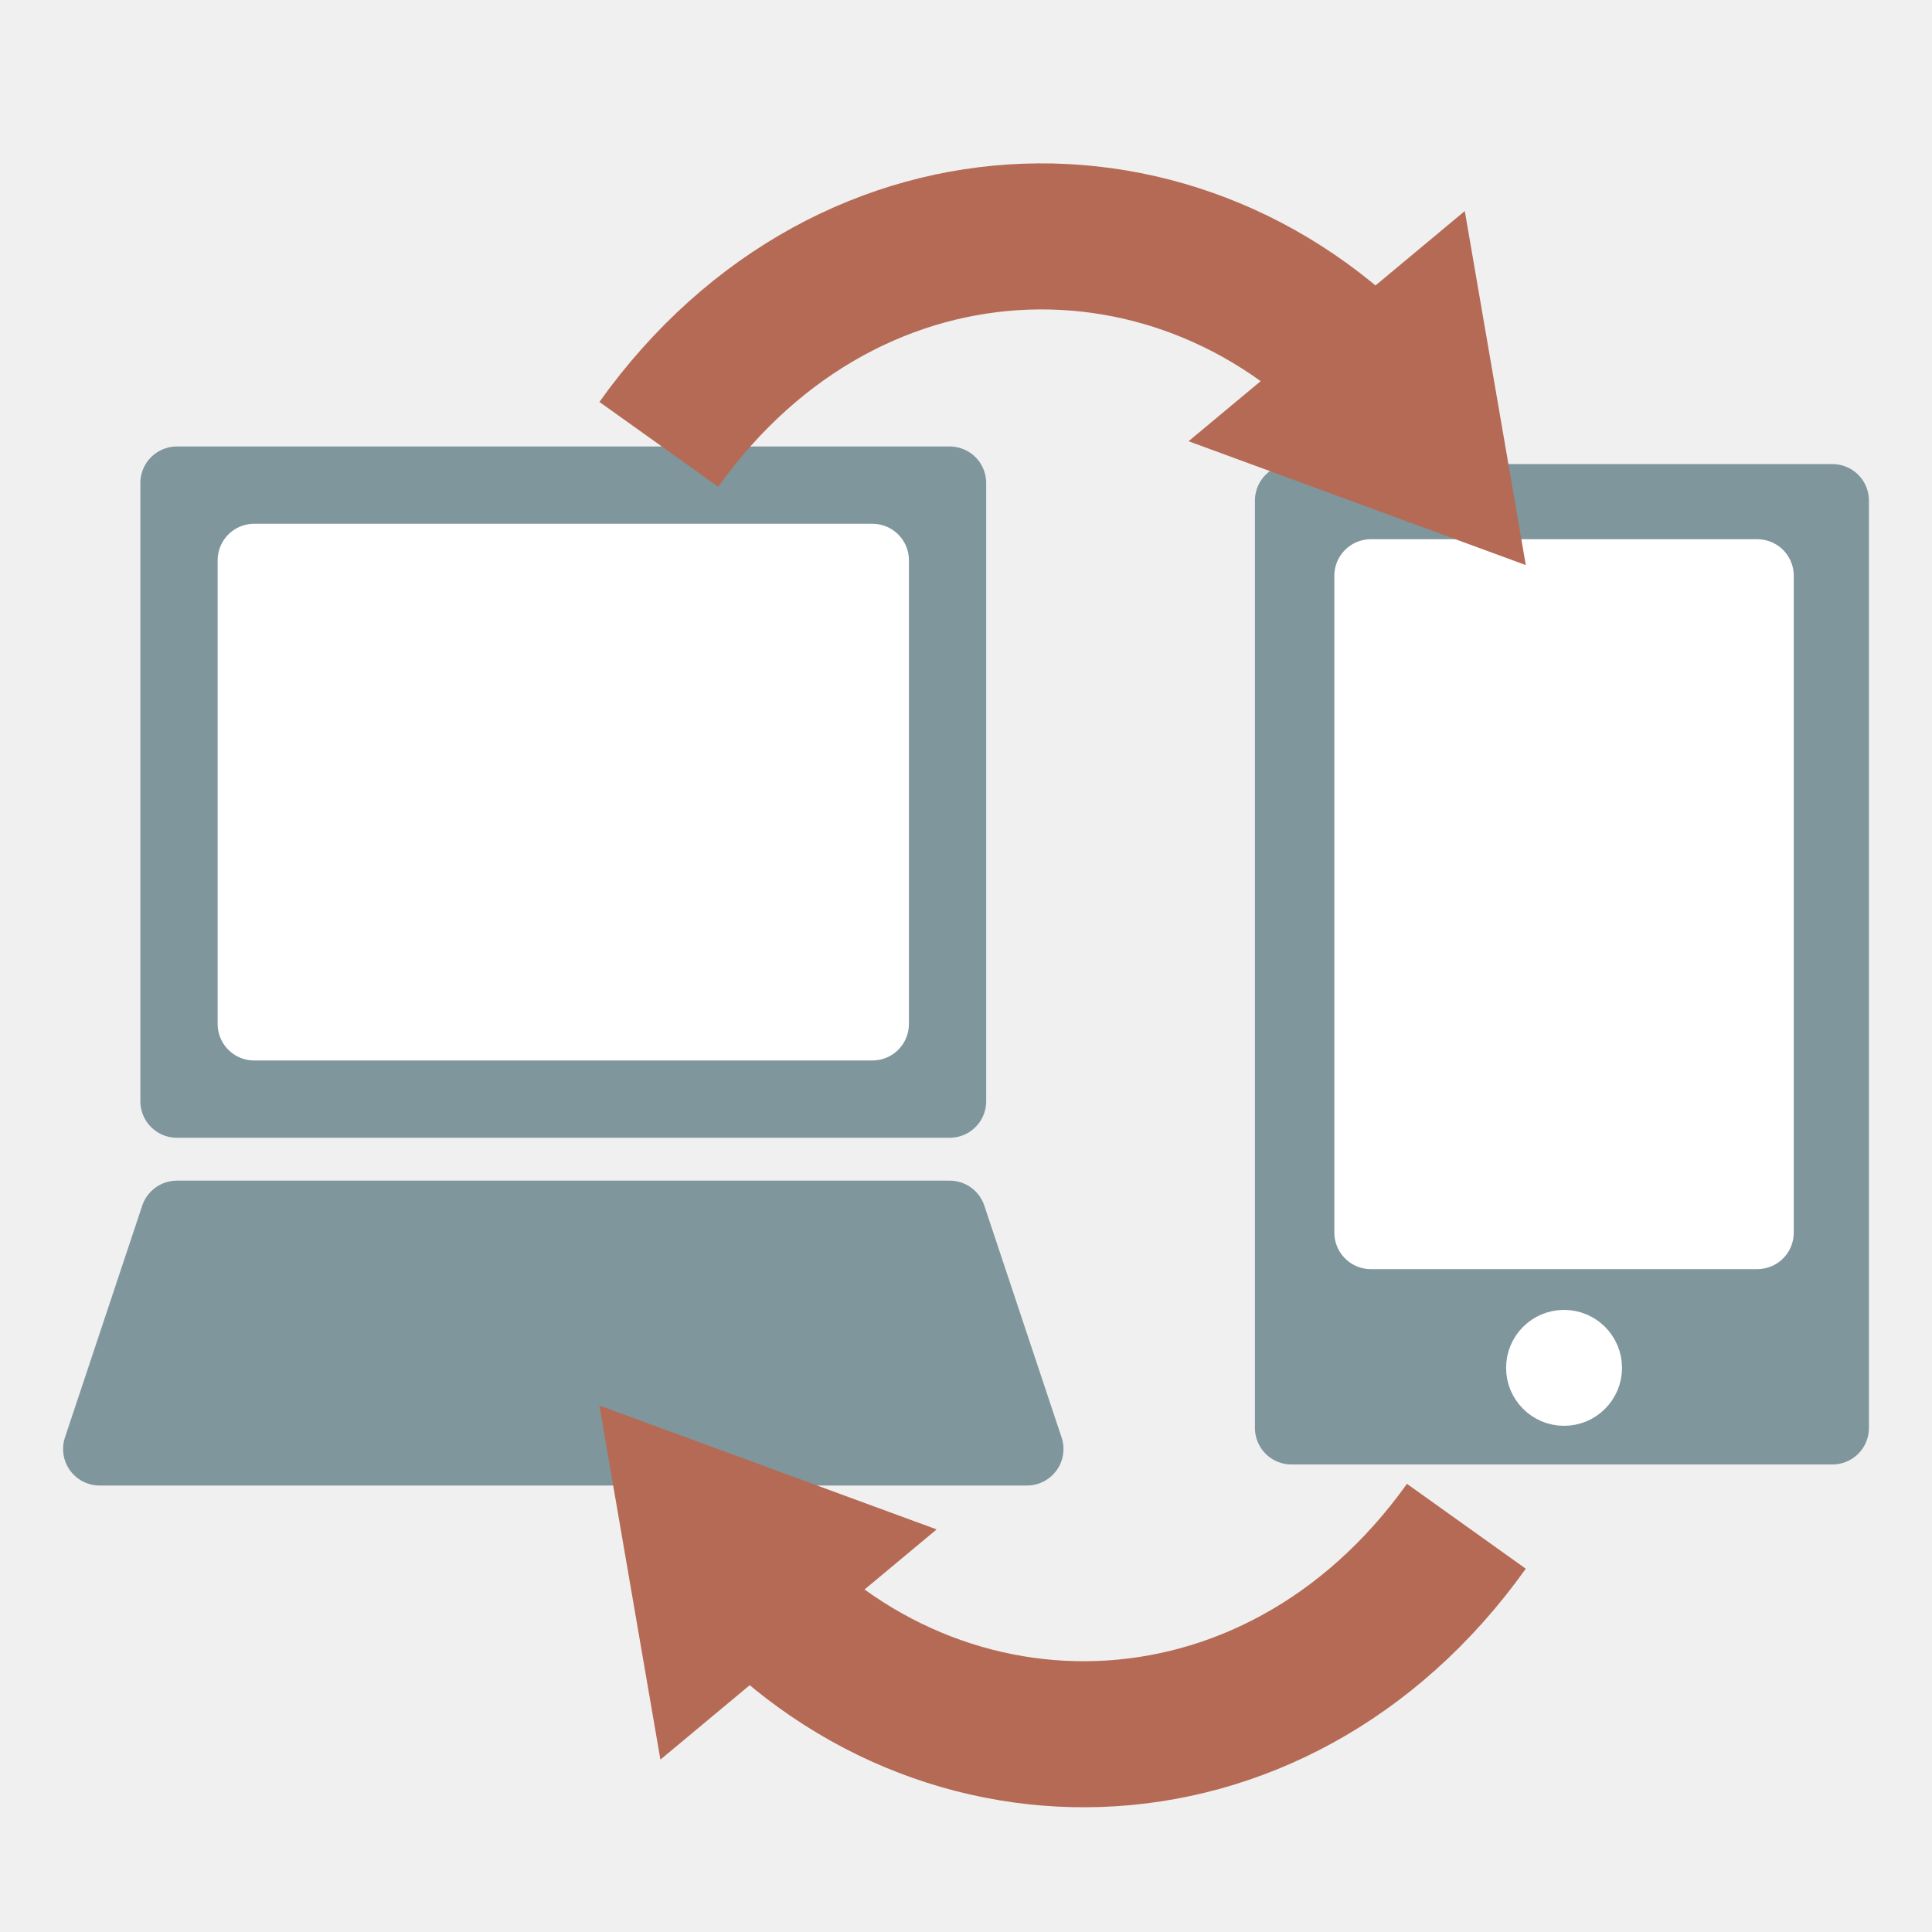
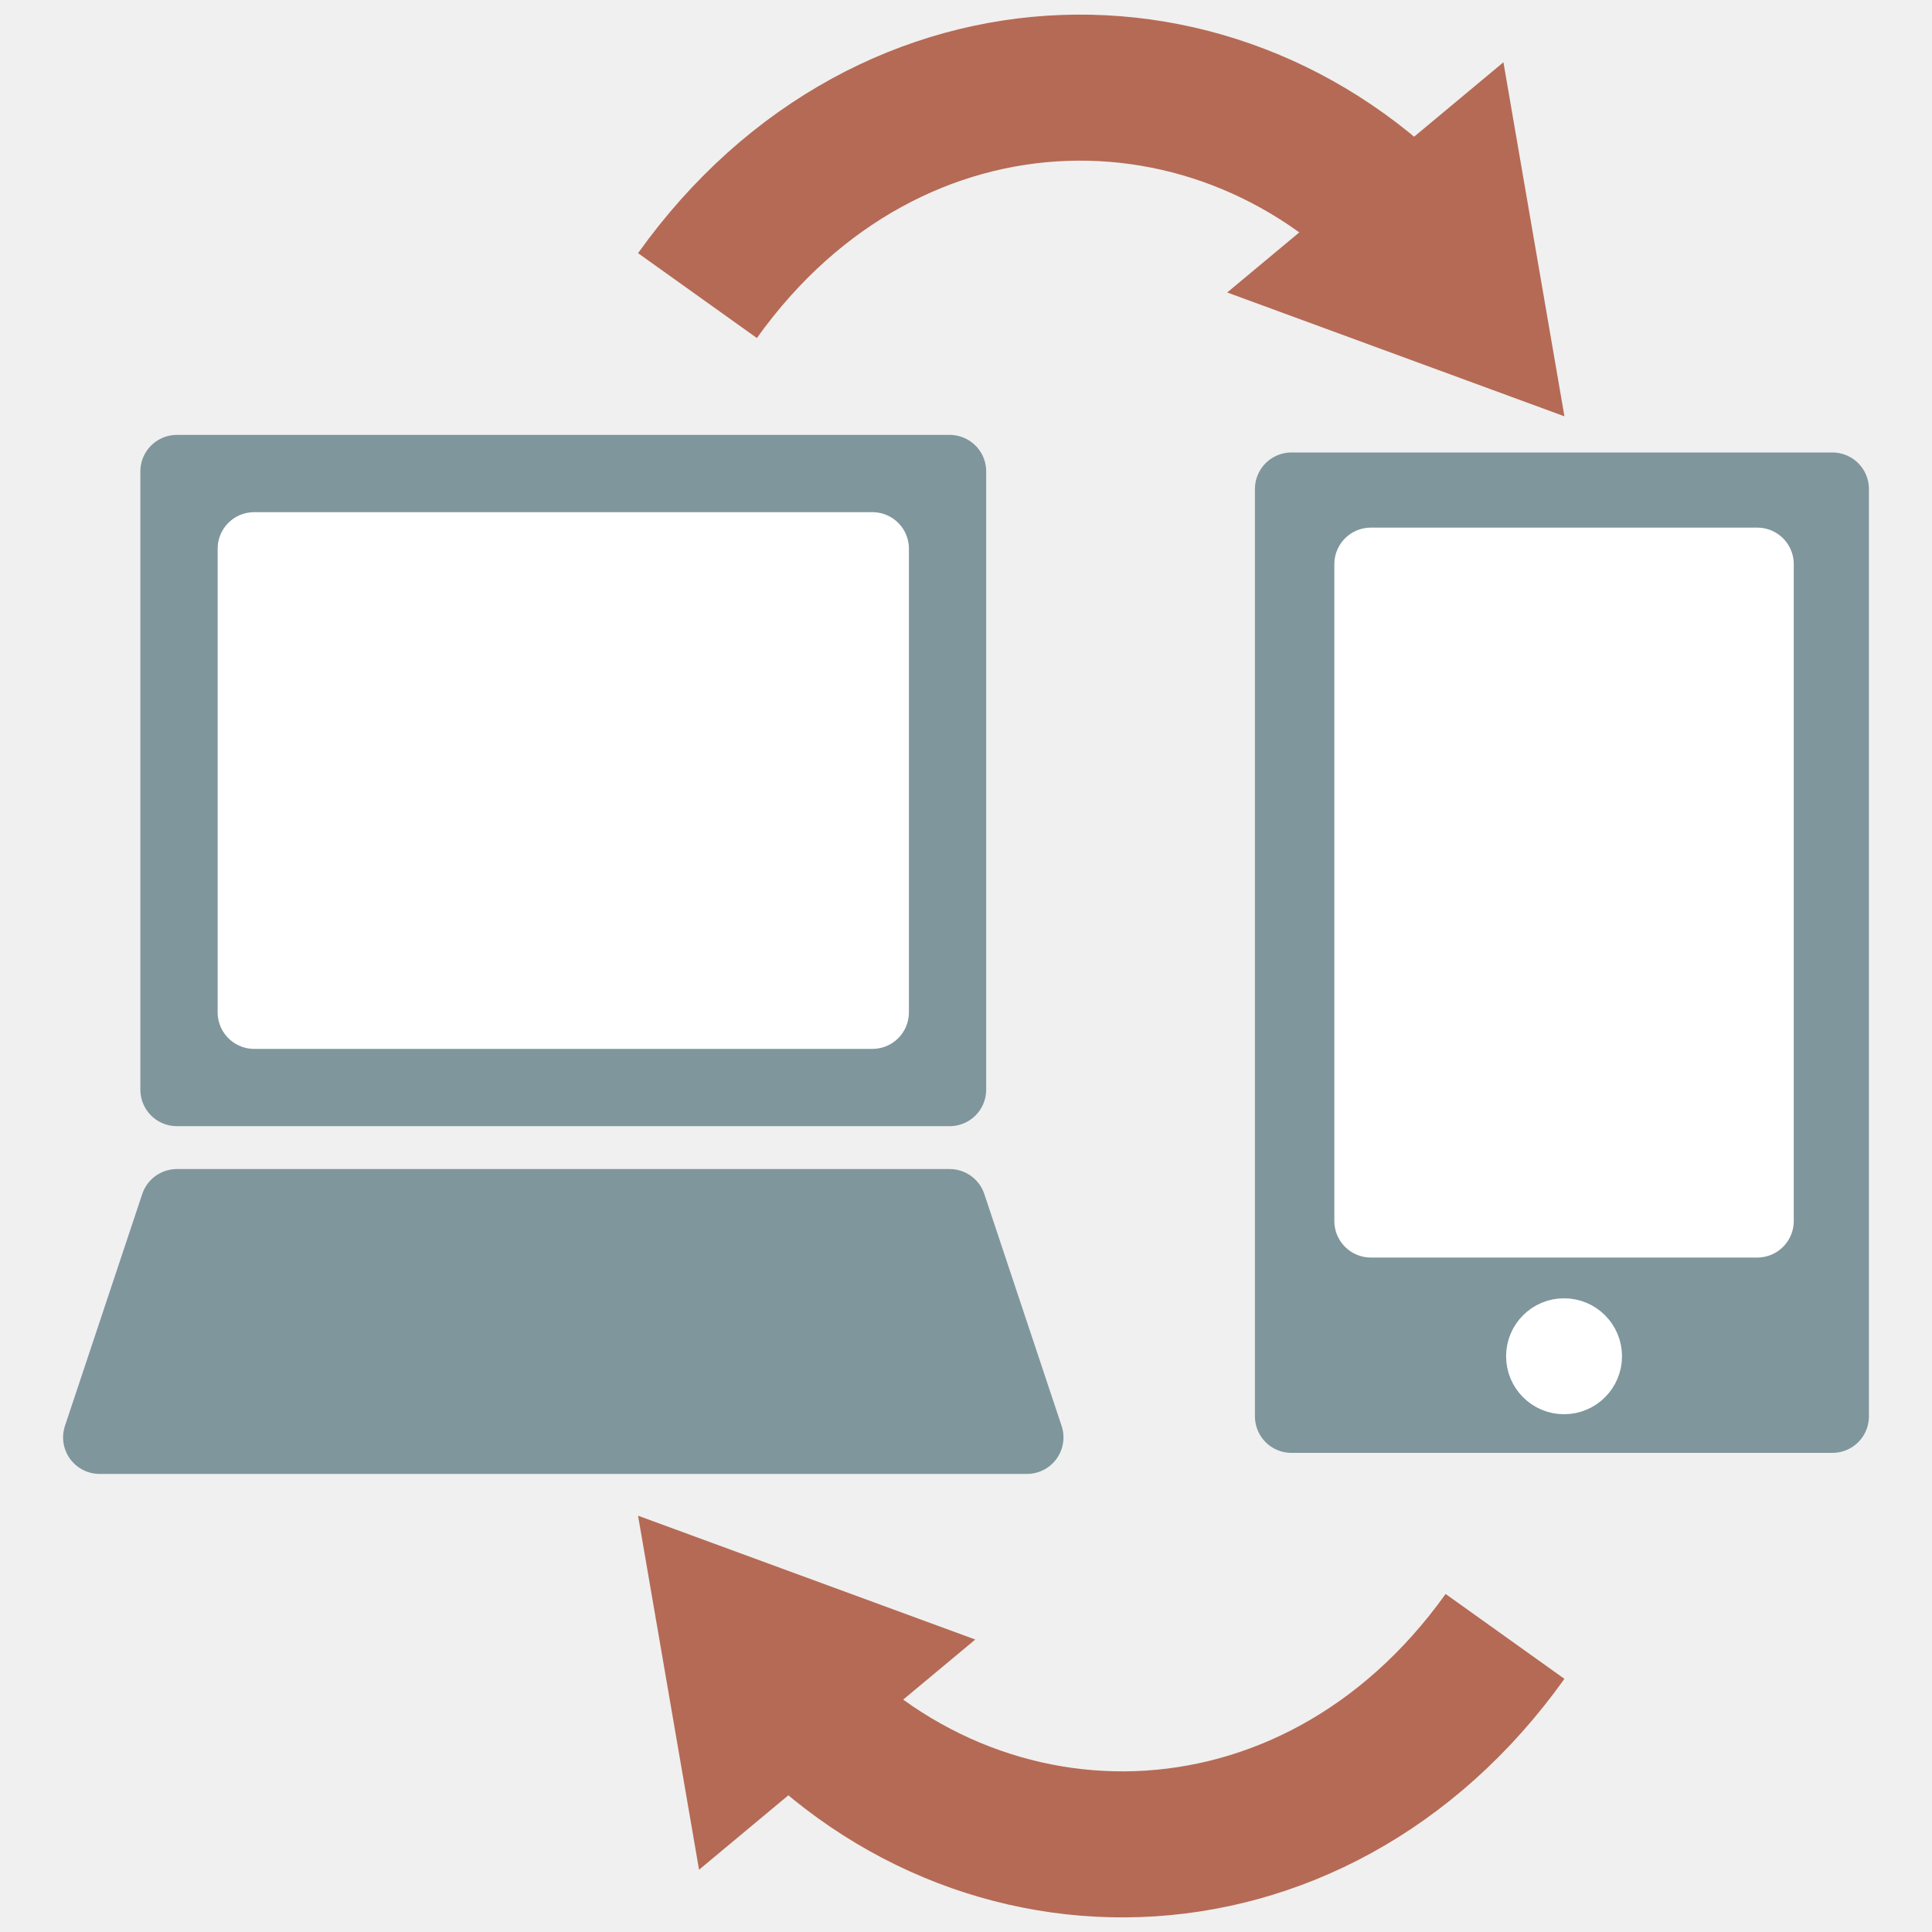
<svg xmlns="http://www.w3.org/2000/svg" width="264.583mm" height="264.583mm" viewBox="0 0 264.583 264.583" version="1.1" id="svg8">
  <defs id="defs2">
    <marker orient="auto" refY="0" refX="0" id="TriangleOutS" style="overflow:visible">
      <path id="path1035" d="M 5.77,0 -2.88,5 V -5 Z" style="fill:#b56a55;fill-opacity:1;fill-rule:evenodd;stroke:#b56a55;stroke-width:1pt;stroke-opacity:1" transform="scale(0.2)" />
    </marker>
    <marker orient="auto" refY="0" refX="0" id="TriangleOutS-3" style="overflow:visible">
      <path id="path1035-8" d="M 5.77,0 -2.88,5 V -5 Z" style="fill:#b56a55;fill-opacity:1;fill-rule:evenodd;stroke:#b56a55;stroke-width:1pt;stroke-opacity:1" transform="scale(0.2)" />
    </marker>
  </defs>
  <g id="layer1" transform="translate(405.2228,44.3125)">
-     <g id="g1544">
+     <g id="g1544" transform="translate(0,-1.5875)">
      <g transform="translate(-328.0833,-21.16667)" id="g4740">
        <rect style="fill:#7f969c;fill-opacity:1;stroke:#7f969c;stroke-width:10;stroke-linecap:butt;stroke-linejoin:round;stroke-miterlimit:4;stroke-dasharray:none;stroke-opacity:1" id="rect817" width="105.833" height="84.667" x="-52.917" y="43" />
        <rect style="fill:#ffffff;fill-opacity:1;stroke:#ffffff;stroke-width:10;stroke-linecap:butt;stroke-linejoin:round;stroke-miterlimit:4;stroke-dasharray:none;stroke-opacity:1" id="rect817-1" width="84.667" height="63.5" x="-42.333" y="53.583" />
        <path style="fill:#7f969c;fill-opacity:1;stroke:#7f969c;stroke-width:10;stroke-linecap:round;stroke-linejoin:round;stroke-miterlimit:4;stroke-dasharray:none;stroke-opacity:1" d="m -52.917,143.542 -10.583,31.75 H 63.5 l -10.583,-31.75 z" id="path862" />
      </g>
      <g transform="translate(-394.7584,-19.05003)" id="g4745">
        <rect style="fill:#7f969c;fill-opacity:1;stroke:#7f969c;stroke-width:10;stroke-linecap:butt;stroke-linejoin:round;stroke-miterlimit:4;stroke-dasharray:none;stroke-opacity:1" id="rect821" width="74.083" height="127" x="166.396" y="43.292" />
        <rect style="fill:#ffffff;fill-opacity:1;stroke:#ffffff;stroke-width:10;stroke-linecap:butt;stroke-linejoin:round;stroke-miterlimit:4;stroke-dasharray:none;stroke-opacity:1" id="rect821-7" width="52.917" height="89.958" x="177.271" y="53.583" />
        <ellipse style="fill:#ffffff;fill-opacity:1;stroke:#ffffff;stroke-width:5.206;stroke-linecap:round;stroke-linejoin:round;stroke-miterlimit:4;stroke-dasharray:none;stroke-opacity:1" id="path879" cx="203.729" cy="162.062" rx="5.335" ry="5.335" />
      </g>
    </g>
-     <g id="g1590" transform="translate(13.22917)">
-       <path id="path885" d="m -328.227,16.542 c 26.458,-37.042 74.083,-37.042 100.542,-5.292" style="fill:none;stroke:#b56a55;stroke-width:20;stroke-linecap:butt;stroke-linejoin:miter;stroke-miterlimit:4;stroke-dasharray:none;stroke-opacity:1;marker-end:url(#TriangleOutS)" />
-       <path id="path885-8" d="m -217.636,164.708 c -26.458,37.042 -74.083,37.042 -100.542,5.292" style="fill:none;stroke:#b56a55;stroke-width:20;stroke-linecap:butt;stroke-linejoin:miter;stroke-miterlimit:4;stroke-dasharray:none;stroke-opacity:1;marker-end:url(#TriangleOutS-3)" />
+     <g id="g1365" transform="translate(5.291671,-1.852119)">
+       <path id="path885" d="m -314.998,-1.979 c 26.458,-37.042 74.083,-37.042 100.542,-5.292" style="fill:none;stroke:#b56a55;stroke-width:20;stroke-linecap:butt;stroke-linejoin:miter;stroke-miterlimit:4;stroke-dasharray:none;stroke-opacity:1;marker-end:url(#TriangleOutS)" />
+       <path id="path885-8" d="m -204.406,181.642 c -26.458,37.042 -74.083,37.042 -100.542,5.292" style="fill:none;stroke:#b56a55;stroke-width:20;stroke-linecap:butt;stroke-linejoin:miter;stroke-miterlimit:4;stroke-dasharray:none;stroke-opacity:1;marker-end:url(#TriangleOutS-3)" />
    </g>
    <rect style="fill:#ffffff;fill-opacity:0;stroke:none;stroke-width:18.519;stroke-linecap:round;stroke-linejoin:round;stroke-miterlimit:4;stroke-dasharray:none;stroke-opacity:1" id="rect6367" width="264.583" height="264.583" x="-405.223" y="-44.312" />
  </g>
</svg>
